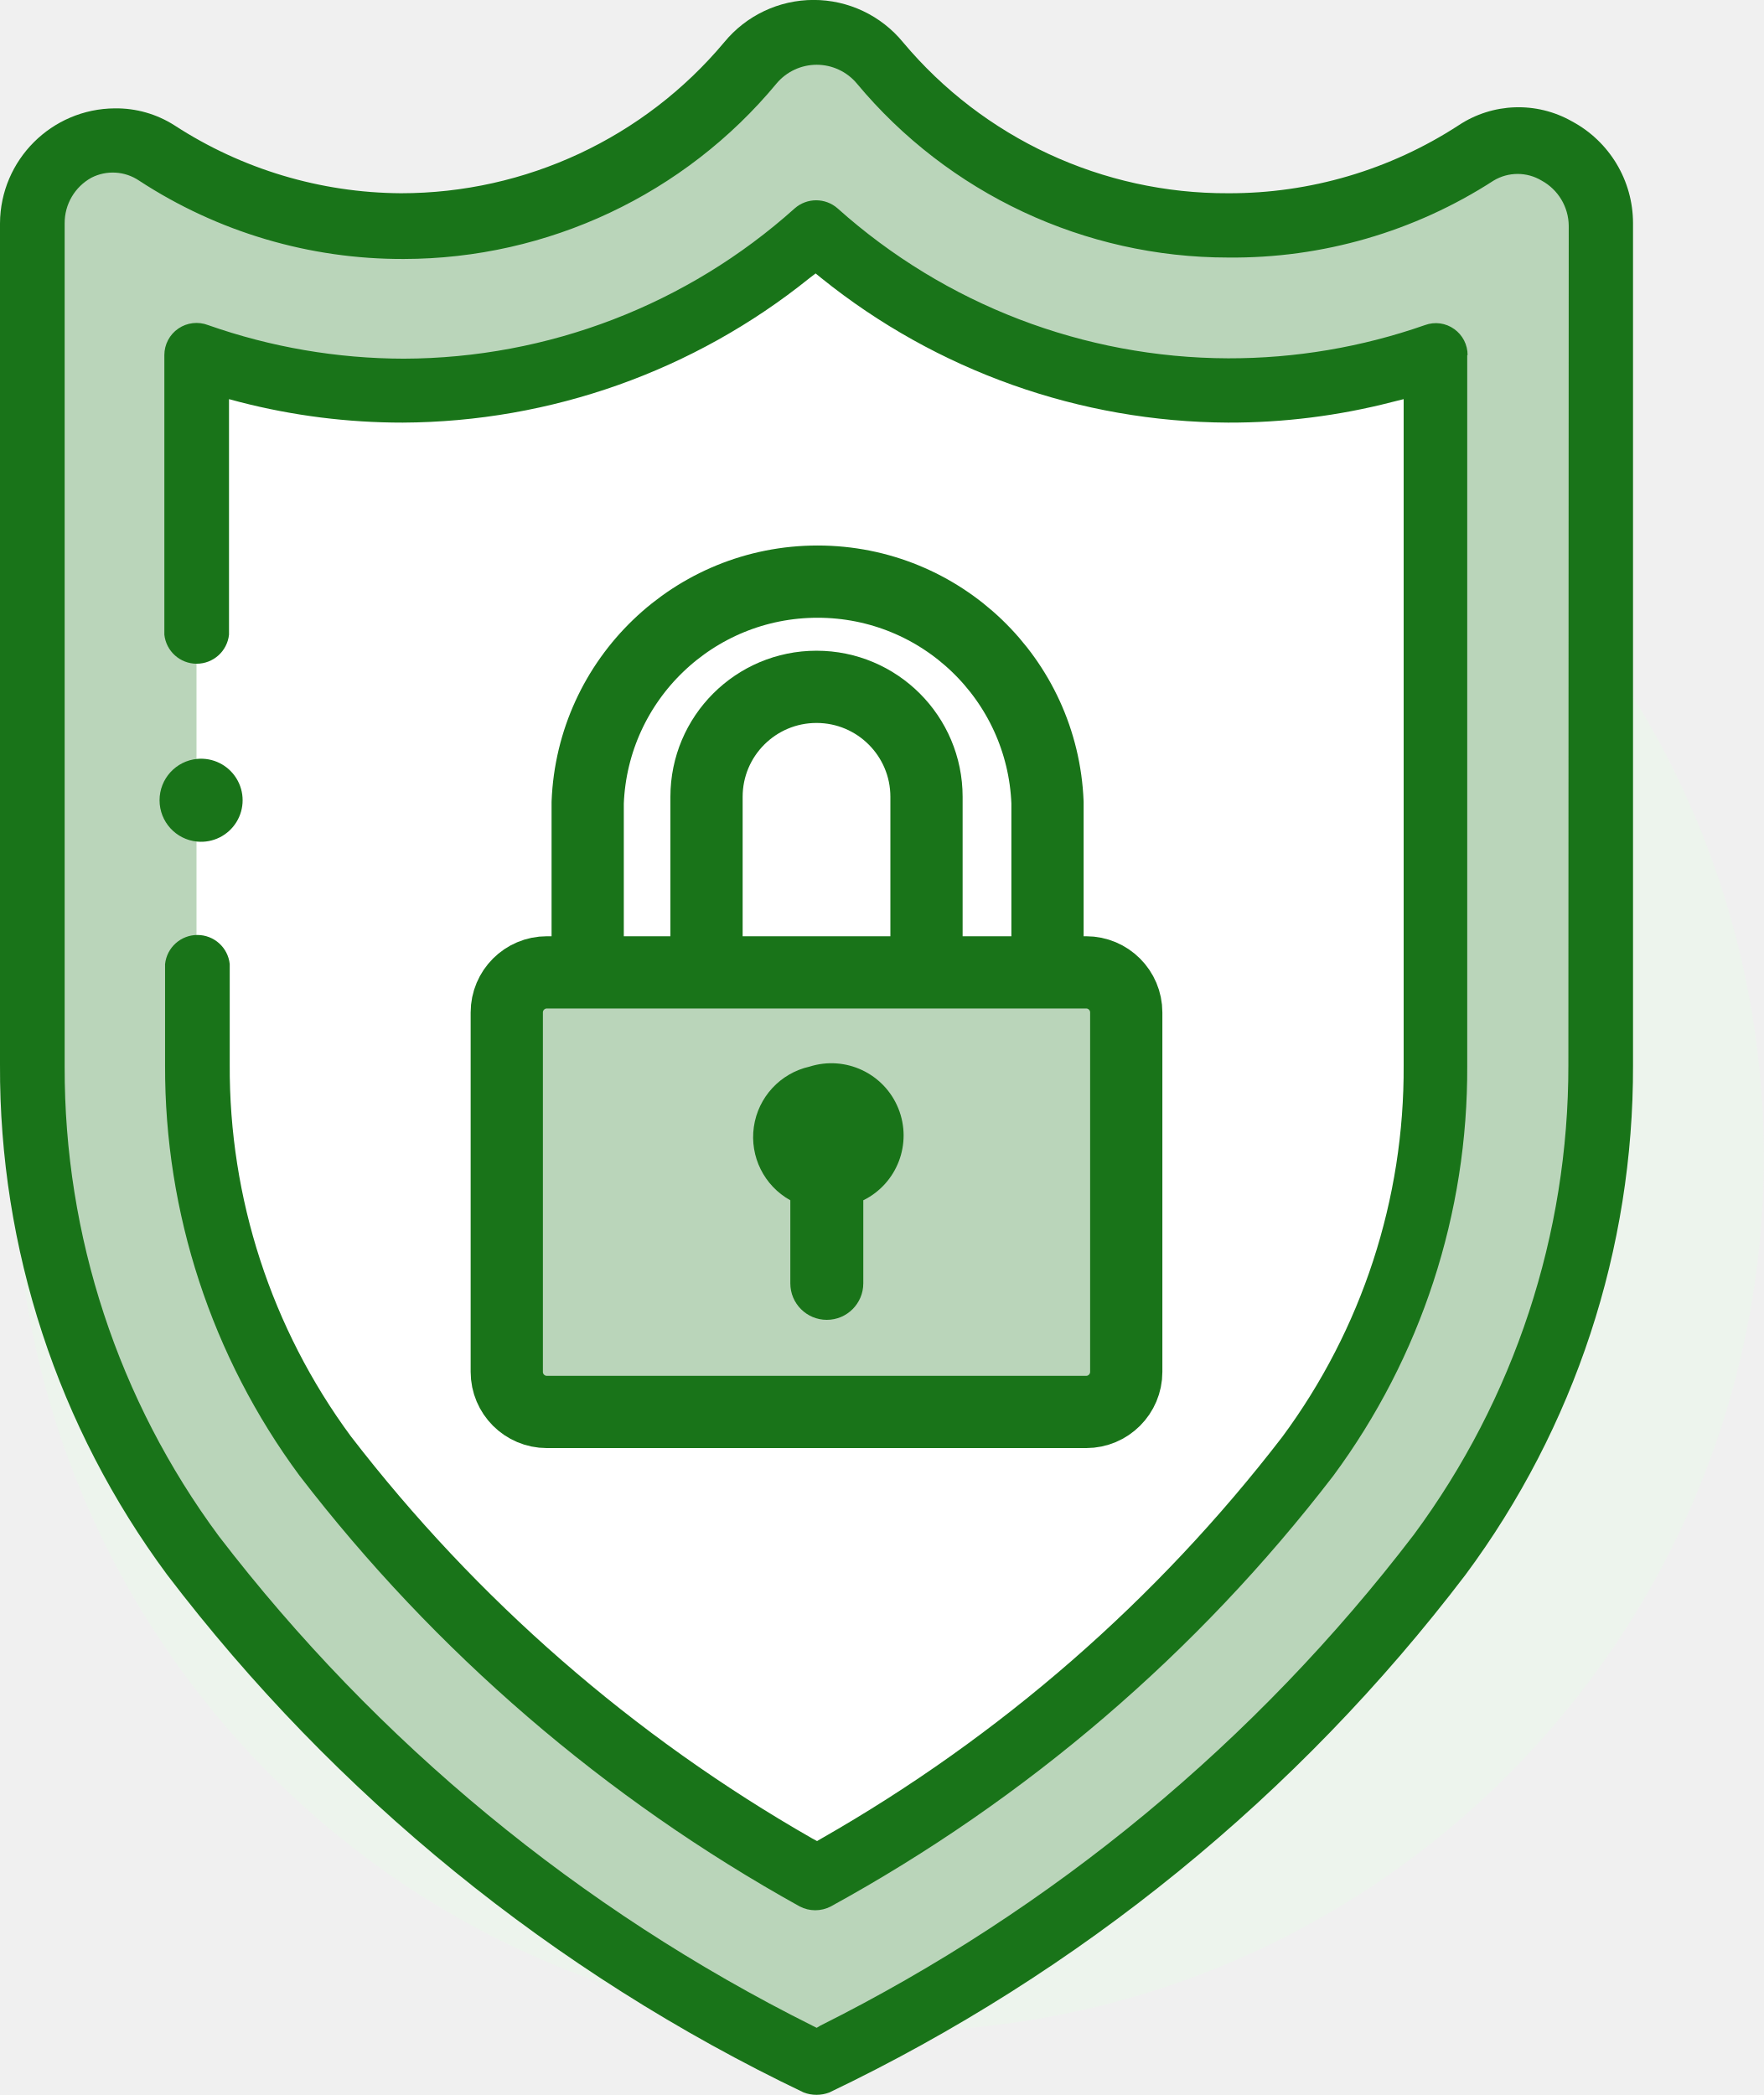
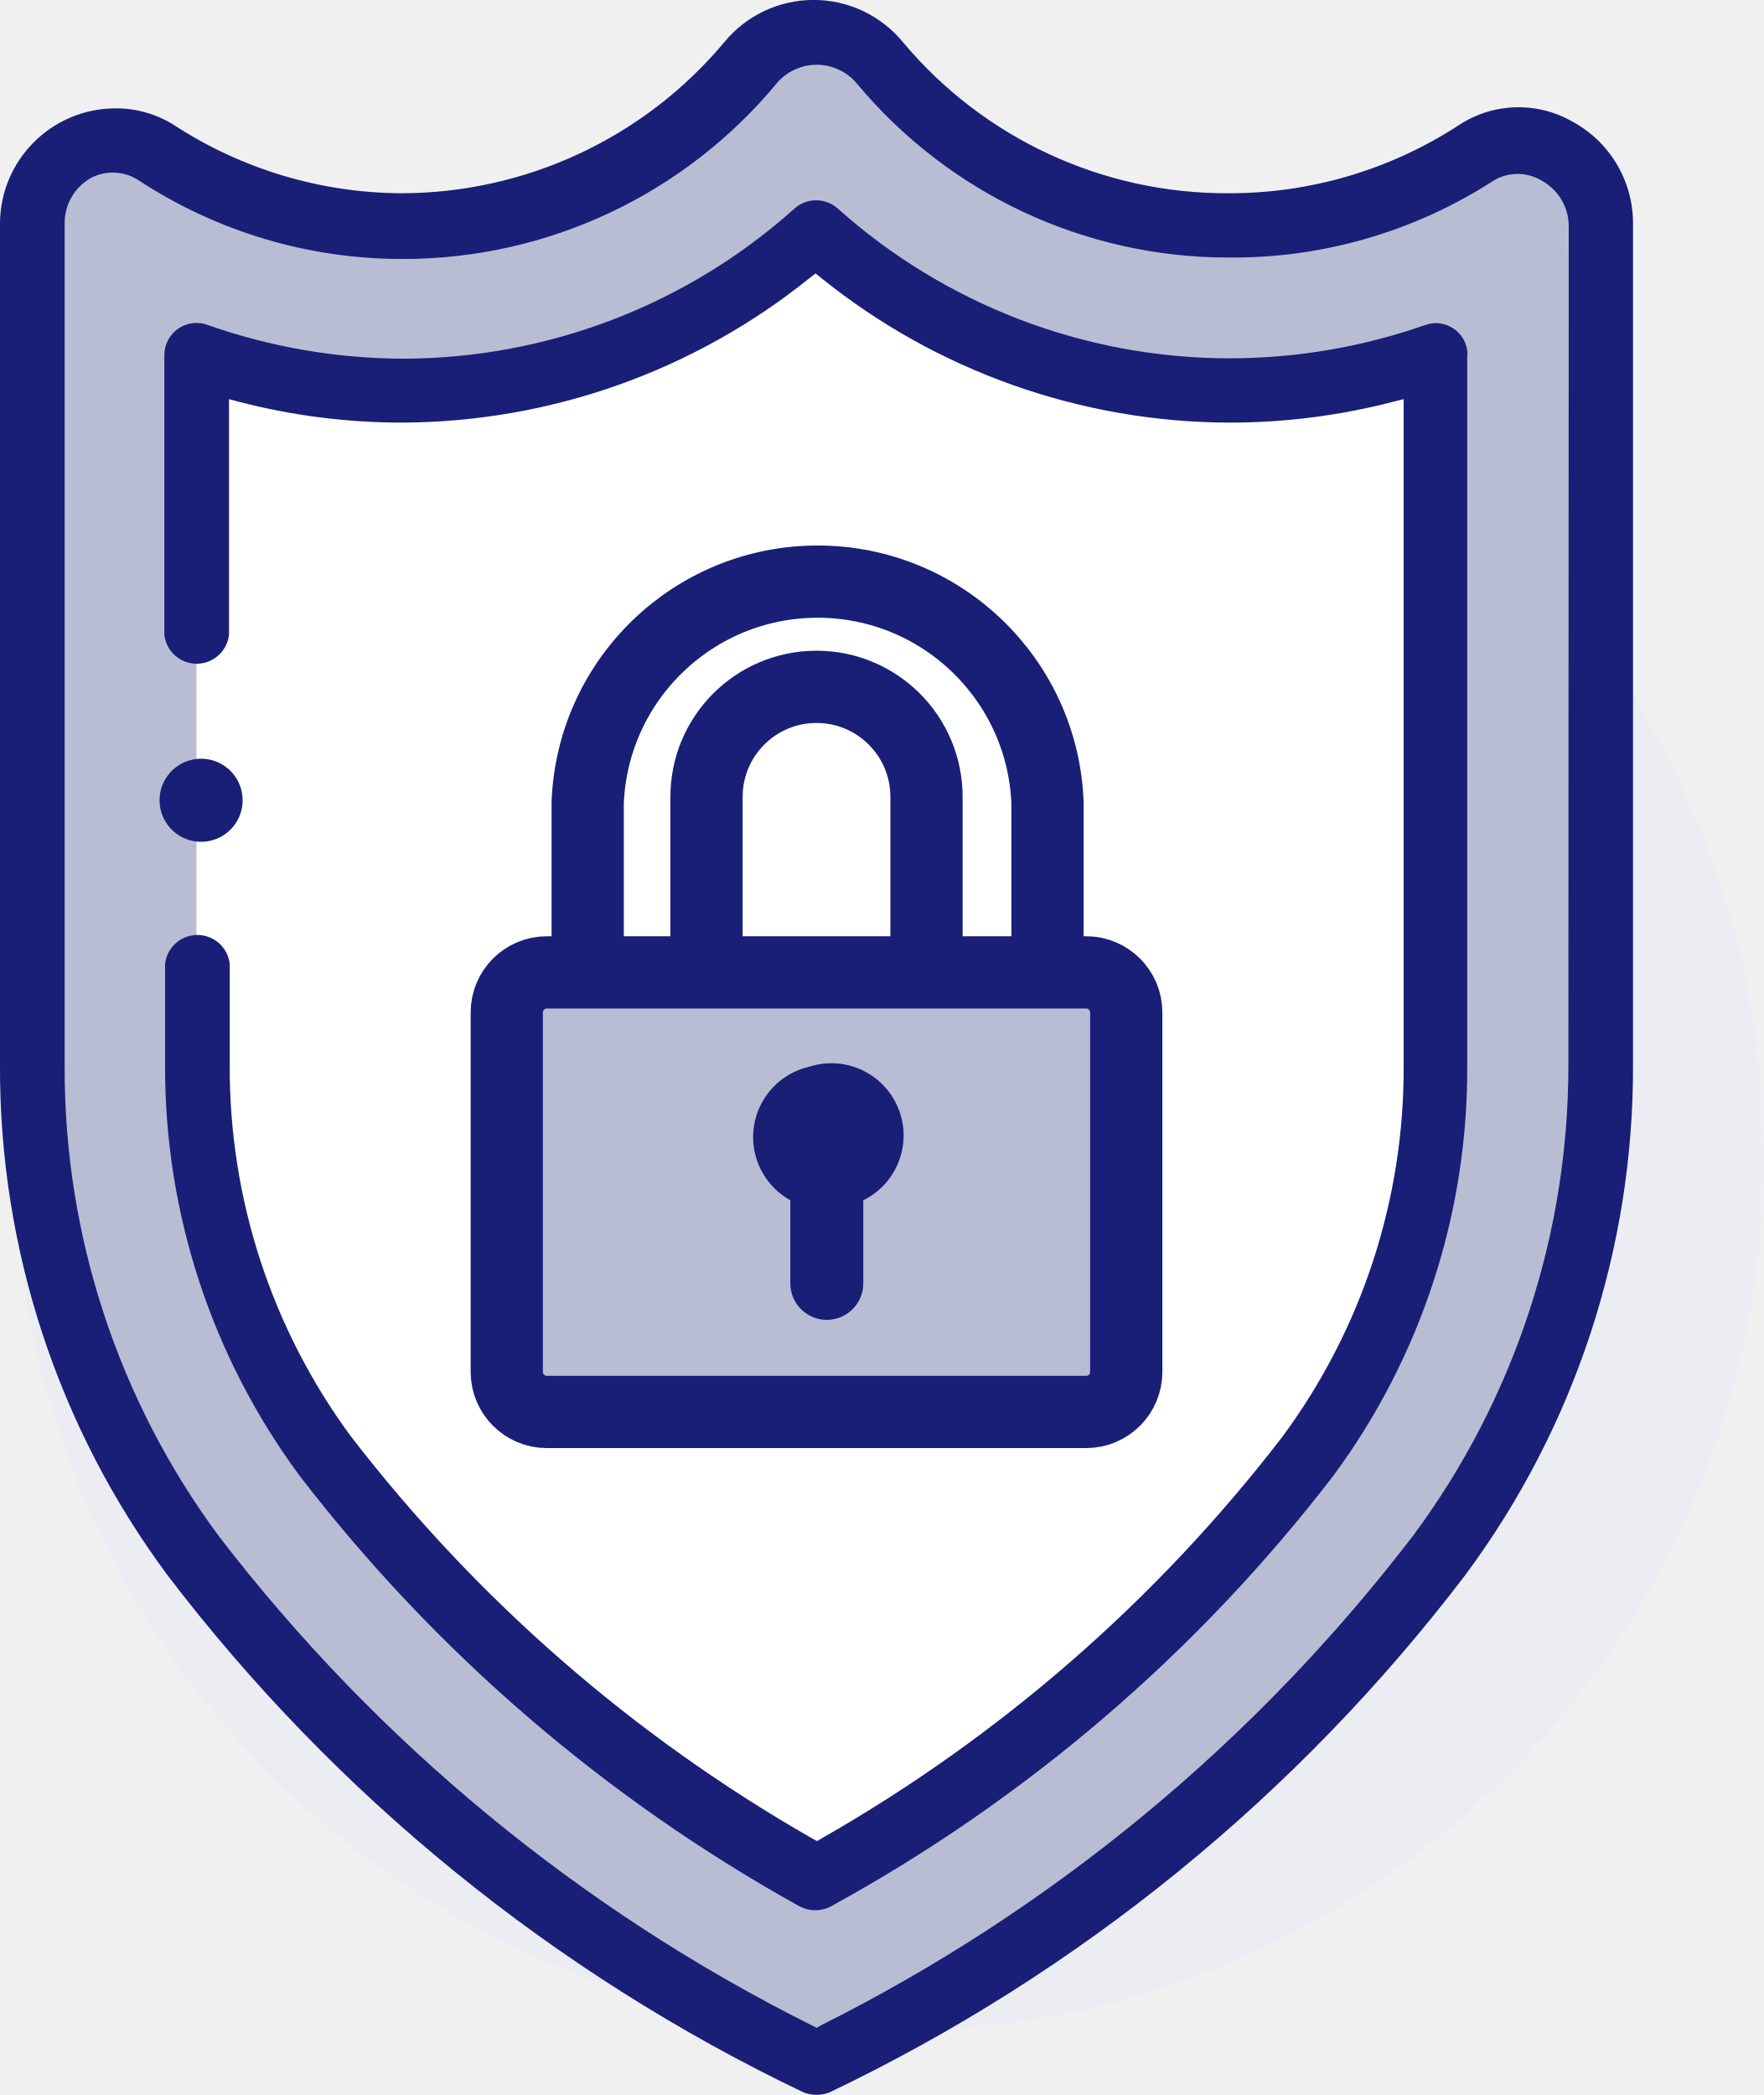
<svg xmlns="http://www.w3.org/2000/svg" viewBox="0 0 48.83 58">
-   <circle cx="24.62" cy="32.03" r="24.21" fill="#edf4ed" />
-   <path d="M44.3 6.18v23.3a22.56 22.56 0 0 1-4.46 13.58 47.68 47.68 0 0 1-17.25 14 47.67 47.67 0 0 1-17.26-14A22.56 22.56 0 0 1 .86 29.49V6.18a2.27 2.27 0 0 1 3.45-2 12.51 12.51 0 0 0 6.84 2 12.52 12.52 0 0 0 9.63-4.5 2.32 2.32 0 0 1 3.59 0A12.52 12.52 0 0 0 34 6.24a12.51 12.51 0 0 0 6.84-2 2.27 2.27 0 0 1 3.45 1.94z" fill="#bad5ba" />
+   <circle cx="24.62" cy="32.03" r="24.21" fill="#ecedf3" />
+   <path d="M44.3 6.18v23.3a22.56 22.56 0 0 1-4.46 13.58 47.68 47.68 0 0 1-17.25 14 47.67 47.67 0 0 1-17.26-14A22.56 22.56 0 0 1 .86 29.49V6.18a2.27 2.27 0 0 1 3.45-2 12.51 12.51 0 0 0 6.84 2 12.52 12.52 0 0 0 9.63-4.5 2.32 2.32 0 0 1 3.59 0A12.52 12.52 0 0 0 34 6.24a12.51 12.51 0 0 0 6.84-2 2.27 2.27 0 0 1 3.45 1.94z" fill="#b9bdd4" />
  <path d="M5.44 9.82a16.89 16.89 0 0 0 5.71 1 17.23 17.23 0 0 0 11.43-4.38A17.21 17.21 0 0 0 34 10.81a17 17 0 0 0 5.72-1V29.5a18.1 18.1 0 0 1-3.54 10.83A43.73 43.73 0 0 1 22.59 52 44.07 44.07 0 0 1 9 40.32a18.09 18.09 0 0 1-3.56-10.83V9.82z" fill="#fff" />
-   <path d="M5.46 23.3a1.15 1.15 0 1 0 0-2.29 1.15 1.15 0 0 0 0 2.29zM43.52 3.36a3 3 0 0 0-3.14.11A11.62 11.62 0 0 1 34 5.35a11.68 11.68 0 0 1-9-4.18 3.2 3.2 0 0 0-4.95 0 11.67 11.67 0 0 1-8.95 4.18 11.62 11.62 0 0 1-6.27-1.88A3 3 0 0 0 3.18 3 3.2 3.2 0 0 0 0 6.18v23.3A23.55 23.55 0 0 0 4.63 43.6a48.37 48.37 0 0 0 17.62 14.33 1 1 0 0 0 .71 0A48.3 48.3 0 0 0 40.57 43.6a23.56 23.56 0 0 0 4.64-14.11V6.18a3.2 3.2 0 0 0-1.69-2.82zm-.1 26.13a21.82 21.82 0 0 1-4.28 13 47.29 47.29 0 0 1-16.43 13.59l-.1.06-.12-.06A47.4 47.4 0 0 1 6.06 42.53a21.74 21.74 0 0 1-4.27-13V6.18a1.43 1.43 0 0 1 .74-1.26A1.3 1.3 0 0 1 3.85 5a13.3 13.3 0 0 0 7.33 2.17A13.43 13.43 0 0 0 21.5 2.31a1.45 1.45 0 0 1 2.22 0A13.38 13.38 0 0 0 34 7.13 13.29 13.29 0 0 0 41.35 5a1.29 1.29 0 0 1 1.33 0 1.44 1.44 0 0 1 .75 1.25zm-2.8-19.66V29.5a18.94 18.94 0 0 1-3.71 11.36A44.5 44.5 0 0 1 23 52.78a.93.93 0 0 1-.86 0A45 45 0 0 1 8.29 40.85a19 19 0 0 1-3.72-11.36v-2.8a.9.9 0 0 1 1.79 0v2.78a17.19 17.19 0 0 0 3.35 10.29A43.16 43.16 0 0 0 22.49 50.9l.13.07.12-.07A42.94 42.94 0 0 0 35.5 39.78a17.13 17.13 0 0 0 3.36-10.29V11.05l-.32.08a18 18 0 0 1-4.54.57 18.09 18.09 0 0 1-11.26-4l-.16-.13-.17.13a18.09 18.09 0 0 1-11.26 4 18 18 0 0 1-4.51-.57l-.3-.08v6.52a.9.9 0 0 1-1.79 0V9.83A.89.89 0 0 1 5.76 9a16.42 16.42 0 0 0 5.42.93A16.28 16.28 0 0 0 22 5.77a.9.9 0 0 1 1.19 0A16.28 16.28 0 0 0 34 9.92 16.38 16.38 0 0 0 39.45 9a.87.87 0 0 1 .81.11.88.88 0 0 1 .37.72z" fill="#197419" />
-   <g stroke="#197419" stroke-linejoin="round" stroke-width="2">
+   <path d="M5.46 23.3a1.15 1.15 0 1 0 0-2.29 1.15 1.15 0 0 0 0 2.29zM43.52 3.36a3 3 0 0 0-3.14.11A11.62 11.62 0 0 1 34 5.35a11.68 11.68 0 0 1-9-4.18 3.2 3.2 0 0 0-4.95 0 11.67 11.67 0 0 1-8.95 4.18 11.62 11.62 0 0 1-6.27-1.88A3 3 0 0 0 3.18 3 3.2 3.2 0 0 0 0 6.18v23.3A23.55 23.55 0 0 0 4.63 43.6a48.37 48.37 0 0 0 17.62 14.33 1 1 0 0 0 .71 0A48.3 48.3 0 0 0 40.57 43.6a23.56 23.56 0 0 0 4.64-14.11V6.18a3.2 3.2 0 0 0-1.69-2.82zm-.1 26.13a21.82 21.82 0 0 1-4.28 13 47.29 47.29 0 0 1-16.43 13.59l-.1.06-.12-.06A47.4 47.4 0 0 1 6.06 42.53a21.74 21.74 0 0 1-4.27-13V6.18a1.43 1.43 0 0 1 .74-1.26A1.3 1.3 0 0 1 3.85 5a13.3 13.3 0 0 0 7.33 2.17A13.43 13.43 0 0 0 21.5 2.31a1.45 1.45 0 0 1 2.22 0A13.38 13.38 0 0 0 34 7.13 13.29 13.29 0 0 0 41.35 5a1.29 1.29 0 0 1 1.33 0 1.44 1.44 0 0 1 .75 1.25zm-2.8-19.66V29.5a18.94 18.94 0 0 1-3.71 11.36A44.5 44.5 0 0 1 23 52.78a.93.93 0 0 1-.86 0A45 45 0 0 1 8.29 40.85a19 19 0 0 1-3.72-11.36v-2.8a.9.9 0 0 1 1.79 0v2.78a17.19 17.19 0 0 0 3.35 10.29A43.16 43.16 0 0 0 22.49 50.9l.13.07.12-.07A42.94 42.94 0 0 0 35.5 39.78a17.13 17.13 0 0 0 3.36-10.29V11.05l-.32.08a18 18 0 0 1-4.54.57 18.09 18.09 0 0 1-11.26-4l-.16-.13-.17.13a18.09 18.09 0 0 1-11.26 4 18 18 0 0 1-4.51-.57l-.3-.08v6.52a.9.9 0 0 1-1.79 0V9.83A.89.89 0 0 1 5.76 9a16.42 16.42 0 0 0 5.42.93A16.28 16.28 0 0 0 22 5.77a.9.9 0 0 1 1.19 0A16.28 16.28 0 0 0 34 9.92 16.38 16.38 0 0 0 39.45 9a.87.87 0 0 1 .81.11.88.88 0 0 1 .37.72z" fill="#191f76" />
+   <g stroke="#191f76" stroke-linejoin="round" stroke-width="2">
    <path d="M19.56,29.68V22.06a3,3,0,0,1,6.09,0v7.62H29V22.22a6.37,6.37,0,0,0-12.73,0v7.46Z" fill="#fff" />
-     <rect x="14.03" y="26.92" width="17.15" height="12.17" rx="1.11" fill="#bad5ba" />
+     <rect x="14.03" y="26.92" width="17.15" height="12.17" rx="1.11" fill="#b9bdd4" />
  </g>
-   <path d="M23.9 35.53v-2.3a2 2 0 0 0-1.49-3.7 2 2 0 0 0-.53 3.7v2.3a1 1 0 1 0 2.02 0z" fill="#197419" />
+   <path d="M23.9 35.53v-2.3a2 2 0 0 0-1.49-3.7 2 2 0 0 0-.53 3.7v2.3a1 1 0 1 0 2.02 0z" fill="#191f76" />
</svg>
